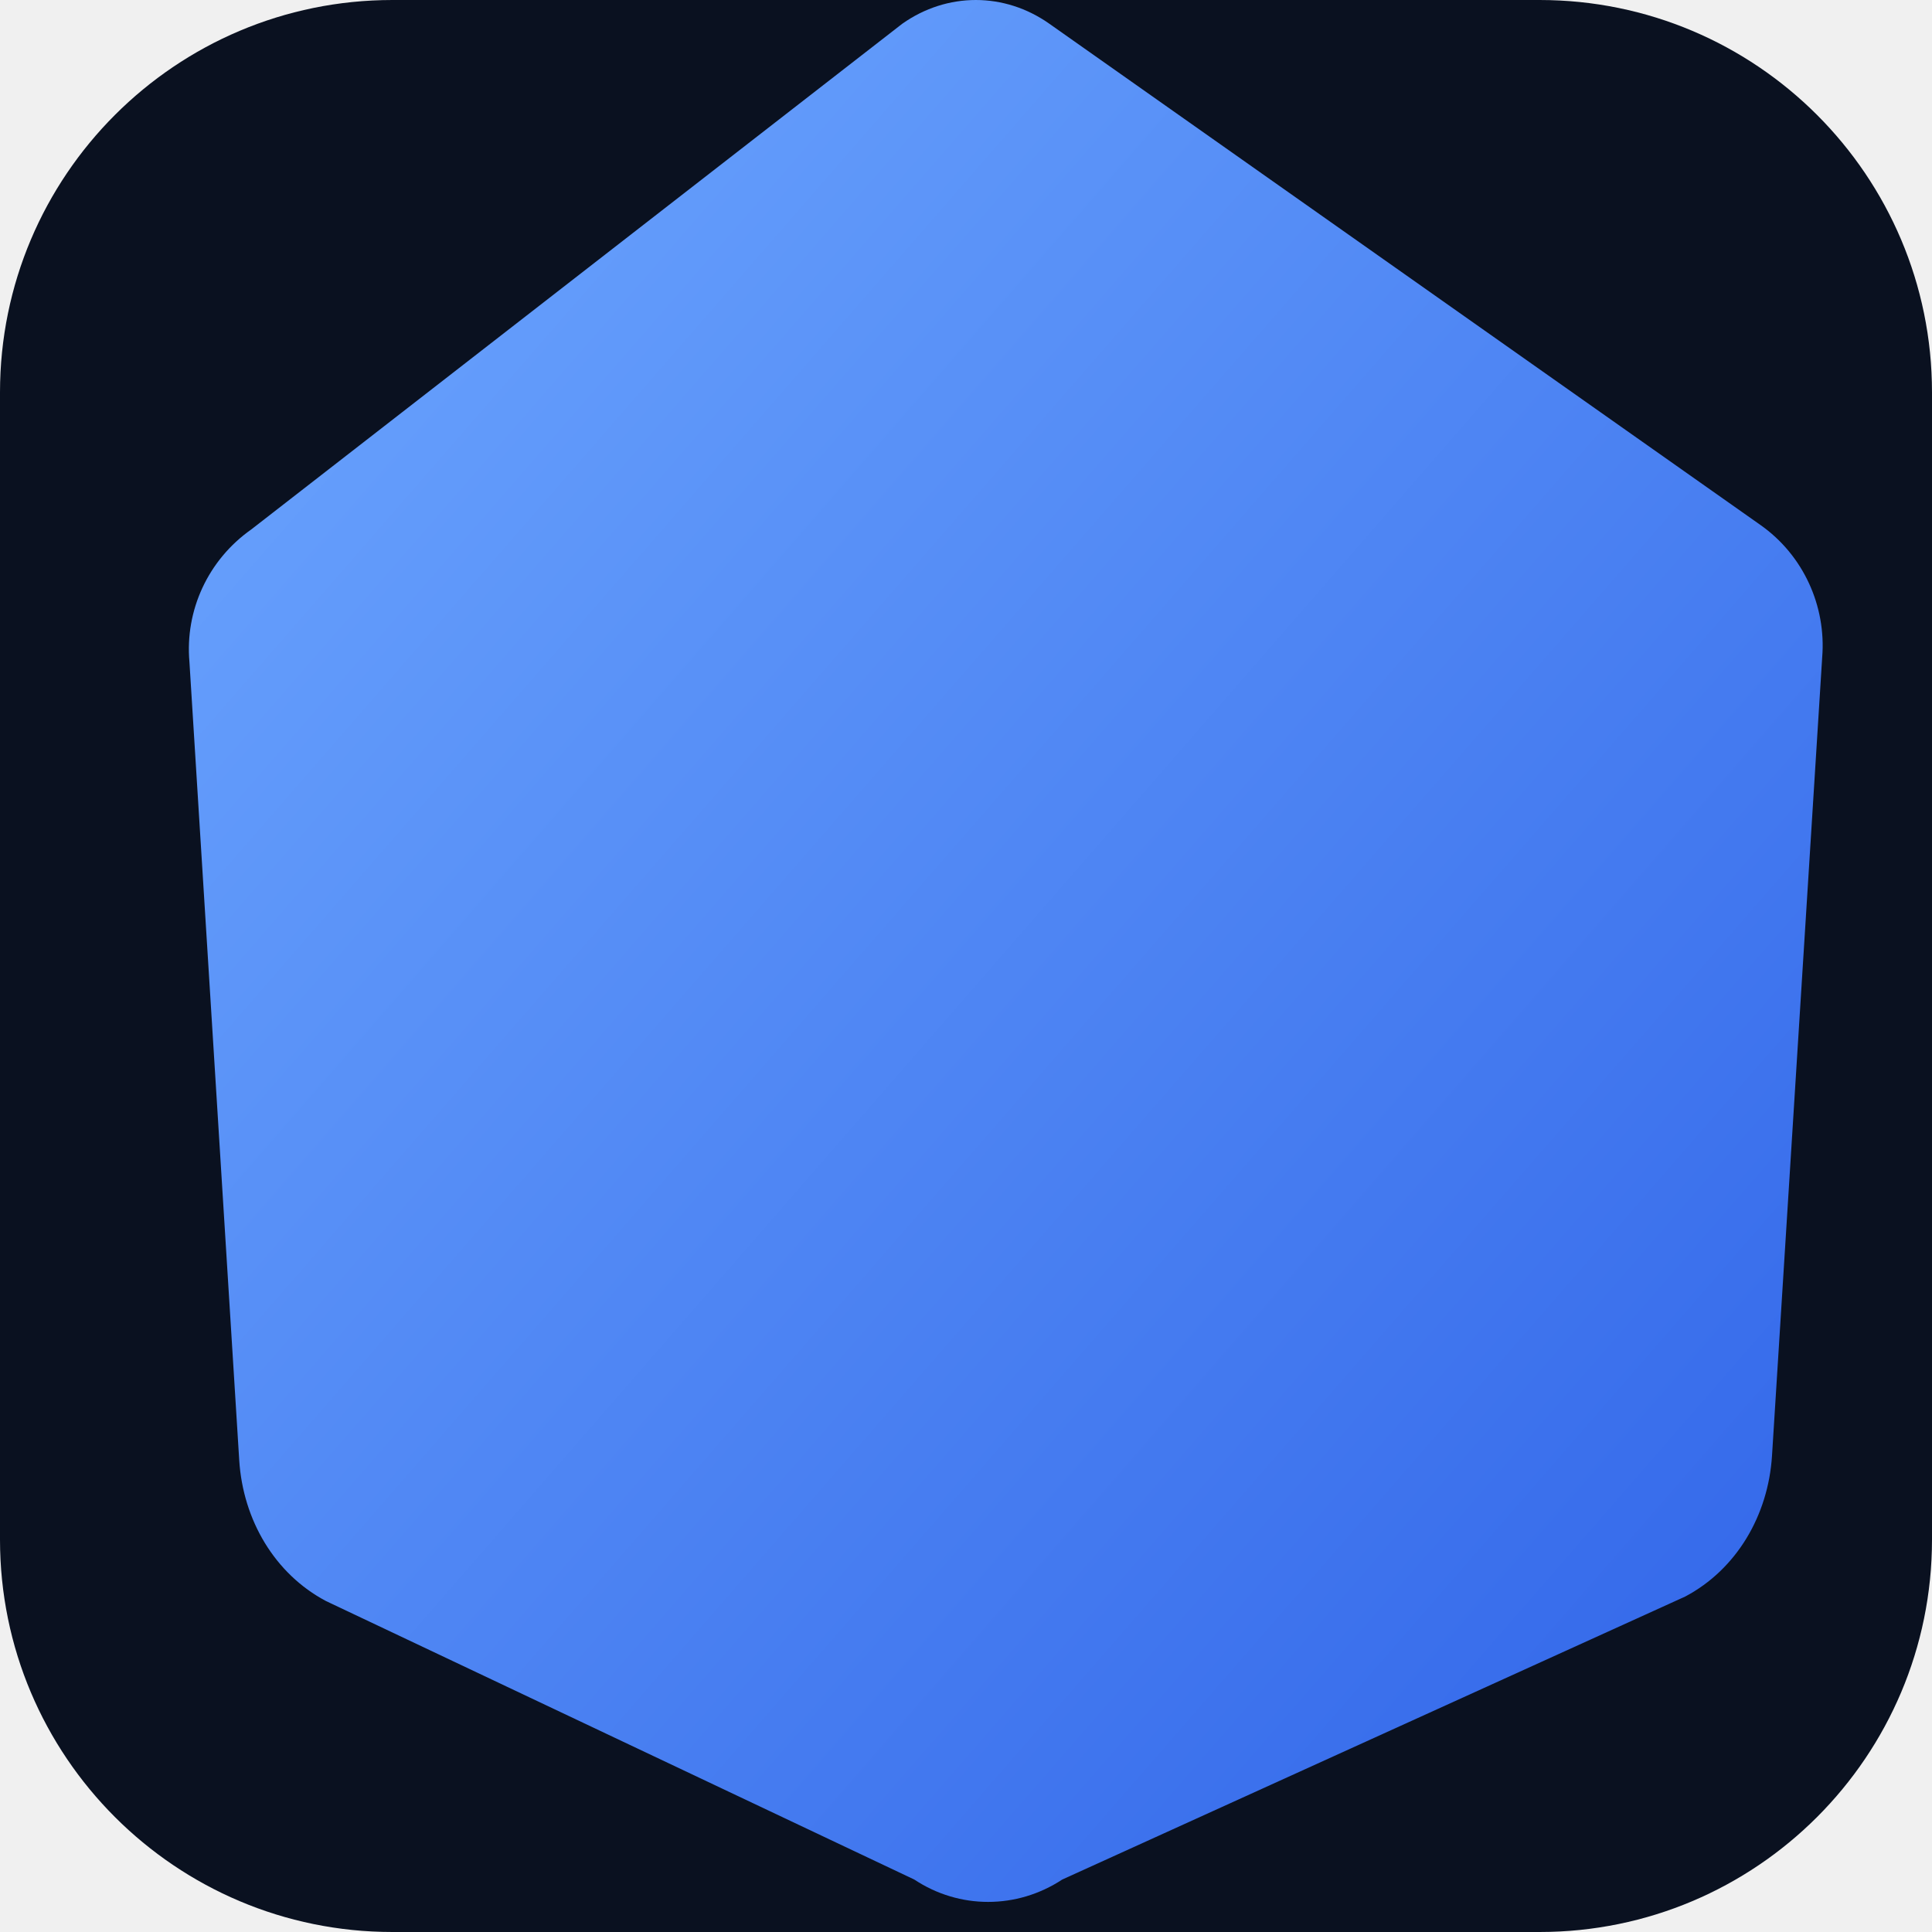
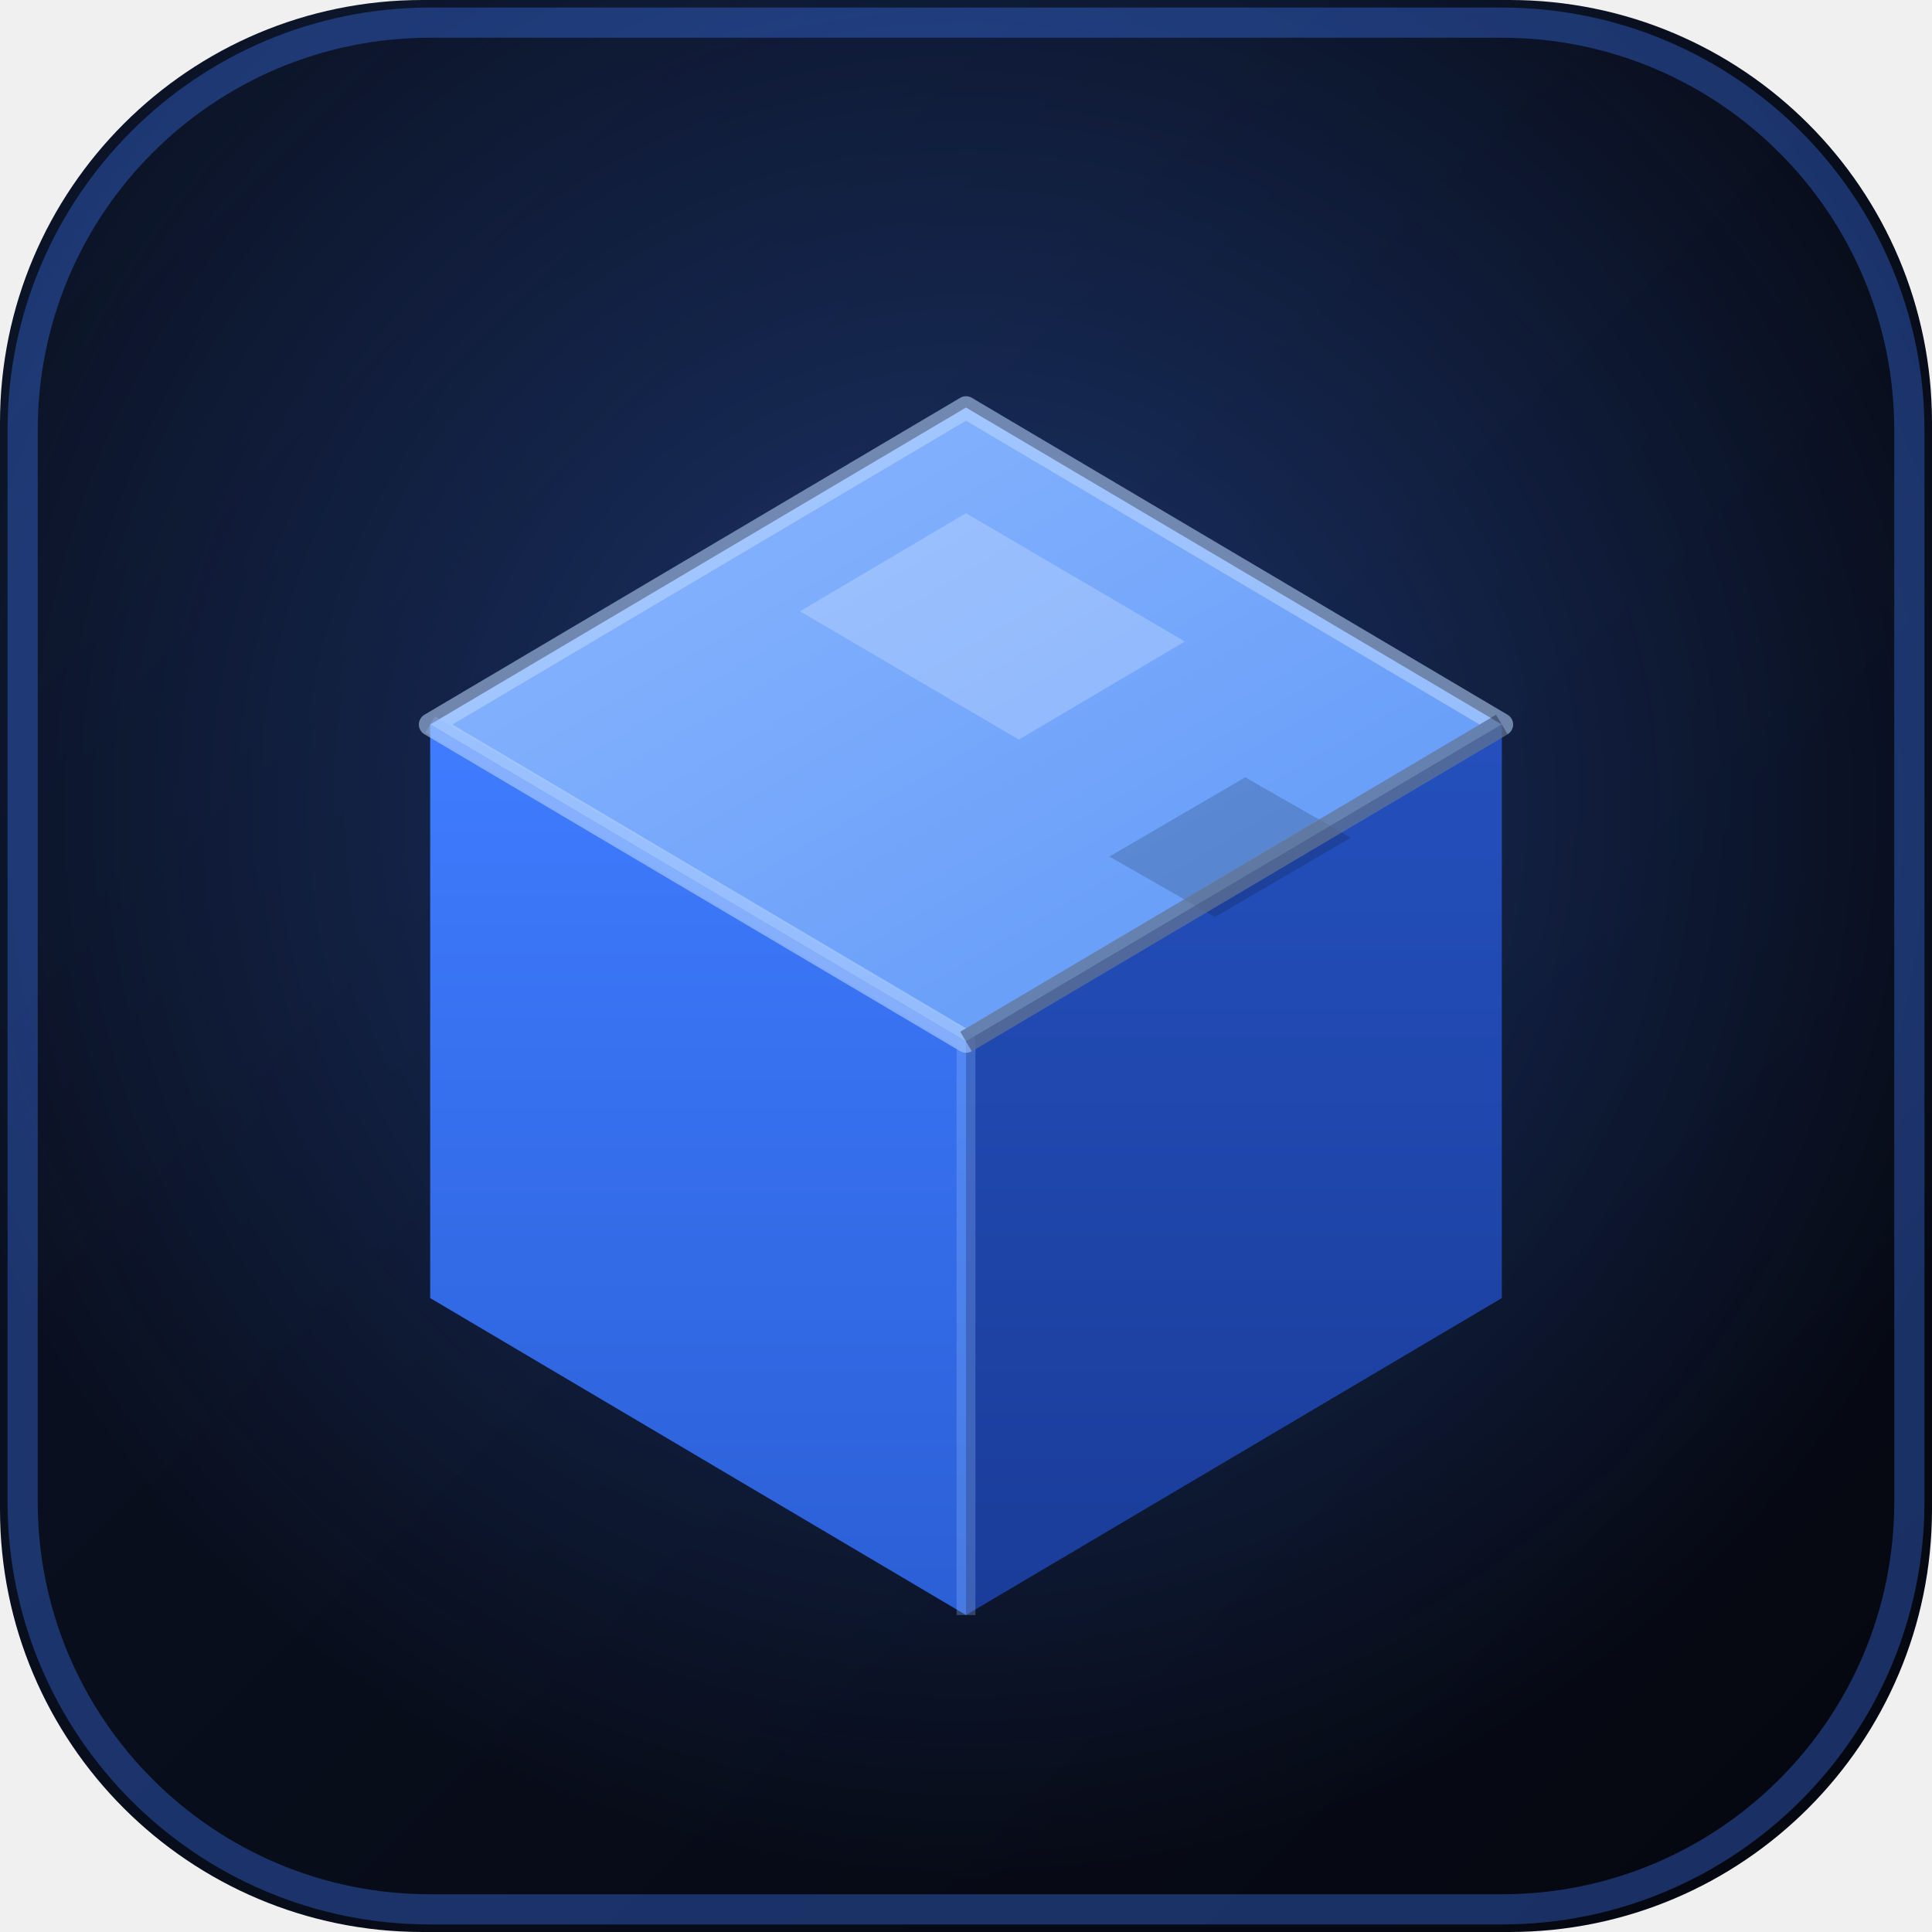
<svg xmlns="http://www.w3.org/2000/svg" viewBox="0 0 512 512">
  <defs>
-     <linearGradient id="cube" x1="0" y1="0" x2="1" y2="1">
-       <stop offset="0" stop-color="#6ea8ff" />
-       <stop offset="1" stop-color="#2f63e8" />
+     <linearGradient id="tile" x1="0" y1="0" x2="1" y2="1">
+       <stop offset="0" stop-color="#0c1428" />
+       <stop offset="1" stop-color="#05070f" />
    </linearGradient>
+     <linearGradient id="top" x1="0" y1="0" x2="1" y2="1">
+       <stop offset="0" stop-color="#8db8ff" />
+       <stop offset="1" stop-color="#5e97f7" />
+     </linearGradient>
+     <linearGradient id="left" x1="0" y1="0" x2="0" y2="1">
+       <stop offset="0" stop-color="#3f7cff" />
+       <stop offset="1" stop-color="#2b5fd6" />
+     </linearGradient>
+     <linearGradient id="right" x1="0" y1="0" x2="0" y2="1">
+       <stop offset="0" stop-color="#2450bd" />
+       <stop offset="1" stop-color="#1a3c99" />
+     </linearGradient>
+     <radialGradient id="glow" cx="0.5" cy="0.42" r="0.55">
+       <stop offset="0" stop-color="#3f7cff" stop-opacity="0.35" />
+       <stop offset="1" stop-color="#3f7cff" stop-opacity="0" />
+     </radialGradient>
  </defs>
-   <rect width="512" height="512" rx="104" fill="#0a1120" />
-   <path d="M239.1 6.3c11.9-8.4 27.1-8.4 39 0l188.4 132.8c11.4 8 17.5 21.5 16.4 35.1l-13.3 211.6c-1 15.8-9.4 30.1-23 37.3L281.5 498.1c-12 7.9-27.3 7.9-39.2 0L86.4 424.3c-13.6-7.2-22-21.5-23-37.3L50.2 175.4c-1.2-13.6 4.9-27 16.4-35.1L239.1 6.3z" fill="url(#cube)" />
+   <rect width="512" height="512" rx="112" fill="url(#tile)" />
+   <rect width="512" height="512" rx="112" fill="url(#glow)" />
+   <rect x="6" y="6" width="500" height="500" rx="108" fill="none" stroke="#3f7cff" stroke-opacity="0.35" stroke-width="8" />
+   <g>
+     <path d="M256 108 L398 192 L256 276 L114 192 Z" fill="url(#top)" />
+     <path d="M114 192 L256 276 L256 428 L114 344 Z" fill="url(#left)" />
+     <path d="M256 276 L398 192 L398 344 L256 428 Z" fill="url(#right)" />
+     <path d="M256 136 L314 170 L270 196 L212 162 Z" fill="#ffffff" fill-opacity="0.22" />
+     <path d="M330 206 L358 222 L322 243 L294 227 Z" fill="#0a1120" fill-opacity="0.18" />
+     <path d="M256 108 L398 192 L256 276 L114 192 Z" fill="none" stroke="#bcd6ff" stroke-opacity="0.55" stroke-width="6" stroke-linejoin="round" />
+     <path d="M114 192 L256 276 L256 428" fill="none" stroke="#8db8ff" stroke-opacity="0.3" stroke-width="5" stroke-linejoin="round" />
+     <path d="M256 276 L398 192" fill="none" stroke="#0a1120" stroke-opacity="0.35" stroke-width="6" stroke-linejoin="round" />
+   </g>
</svg>
